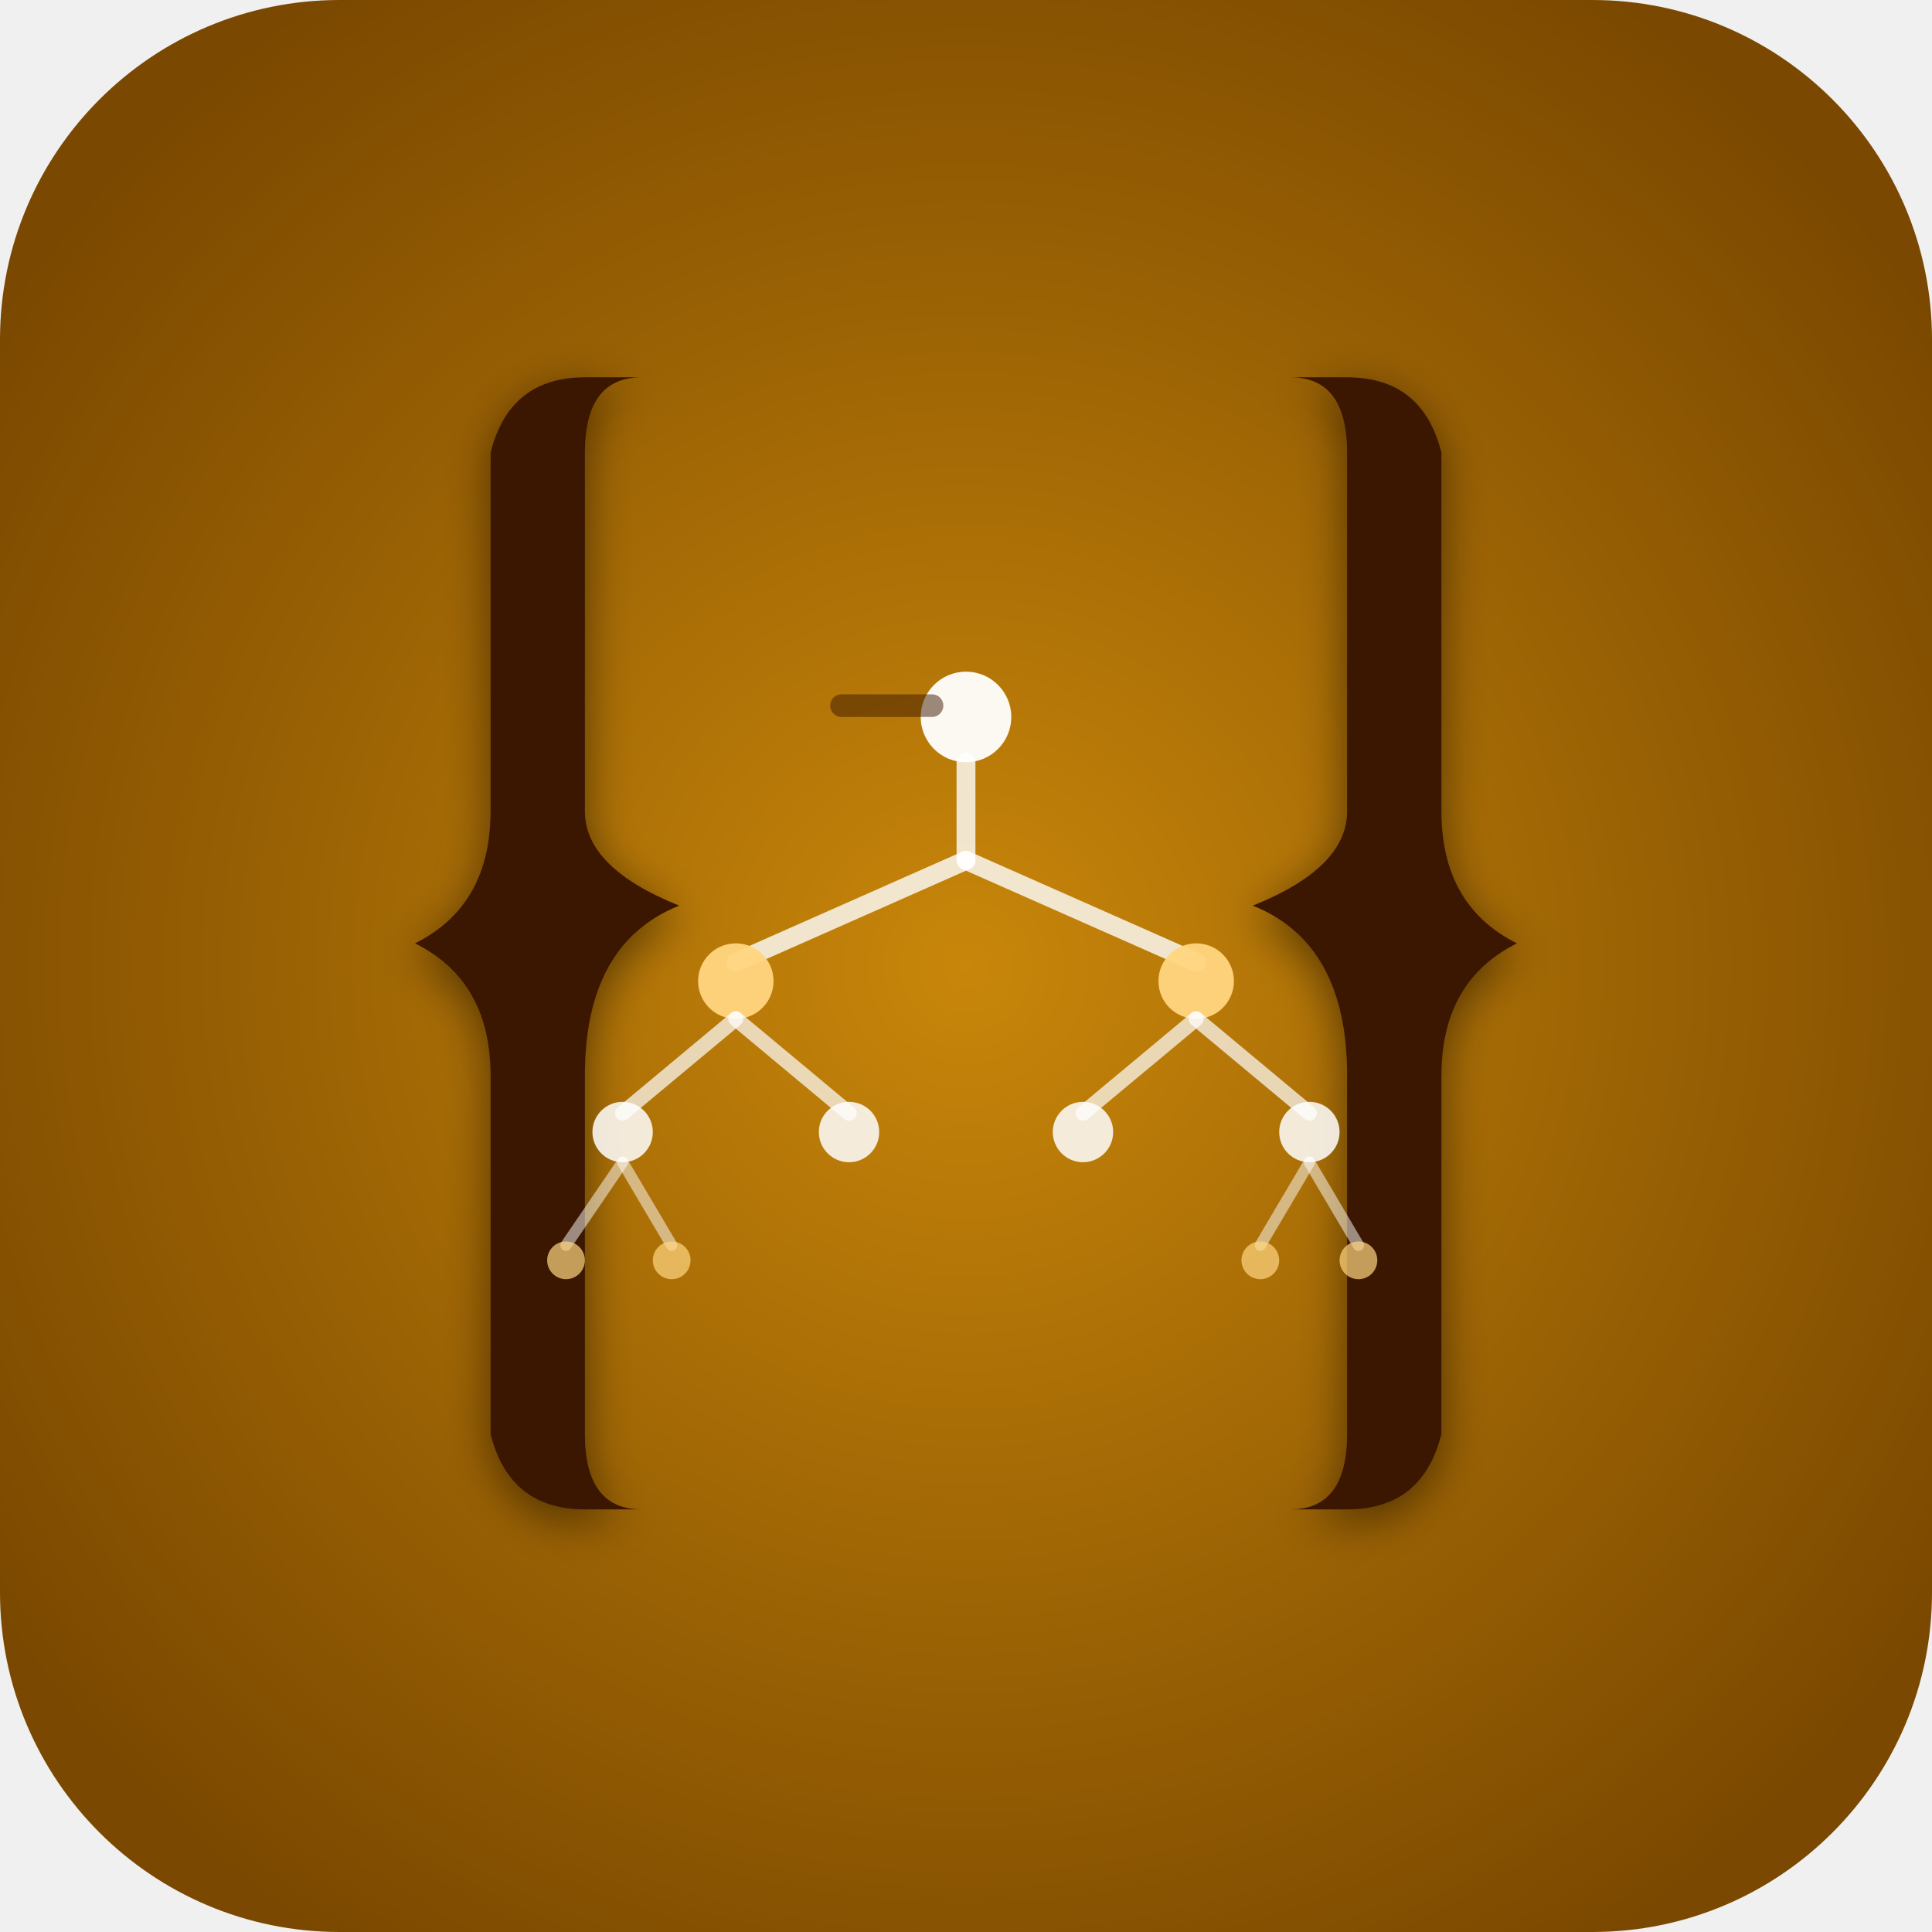
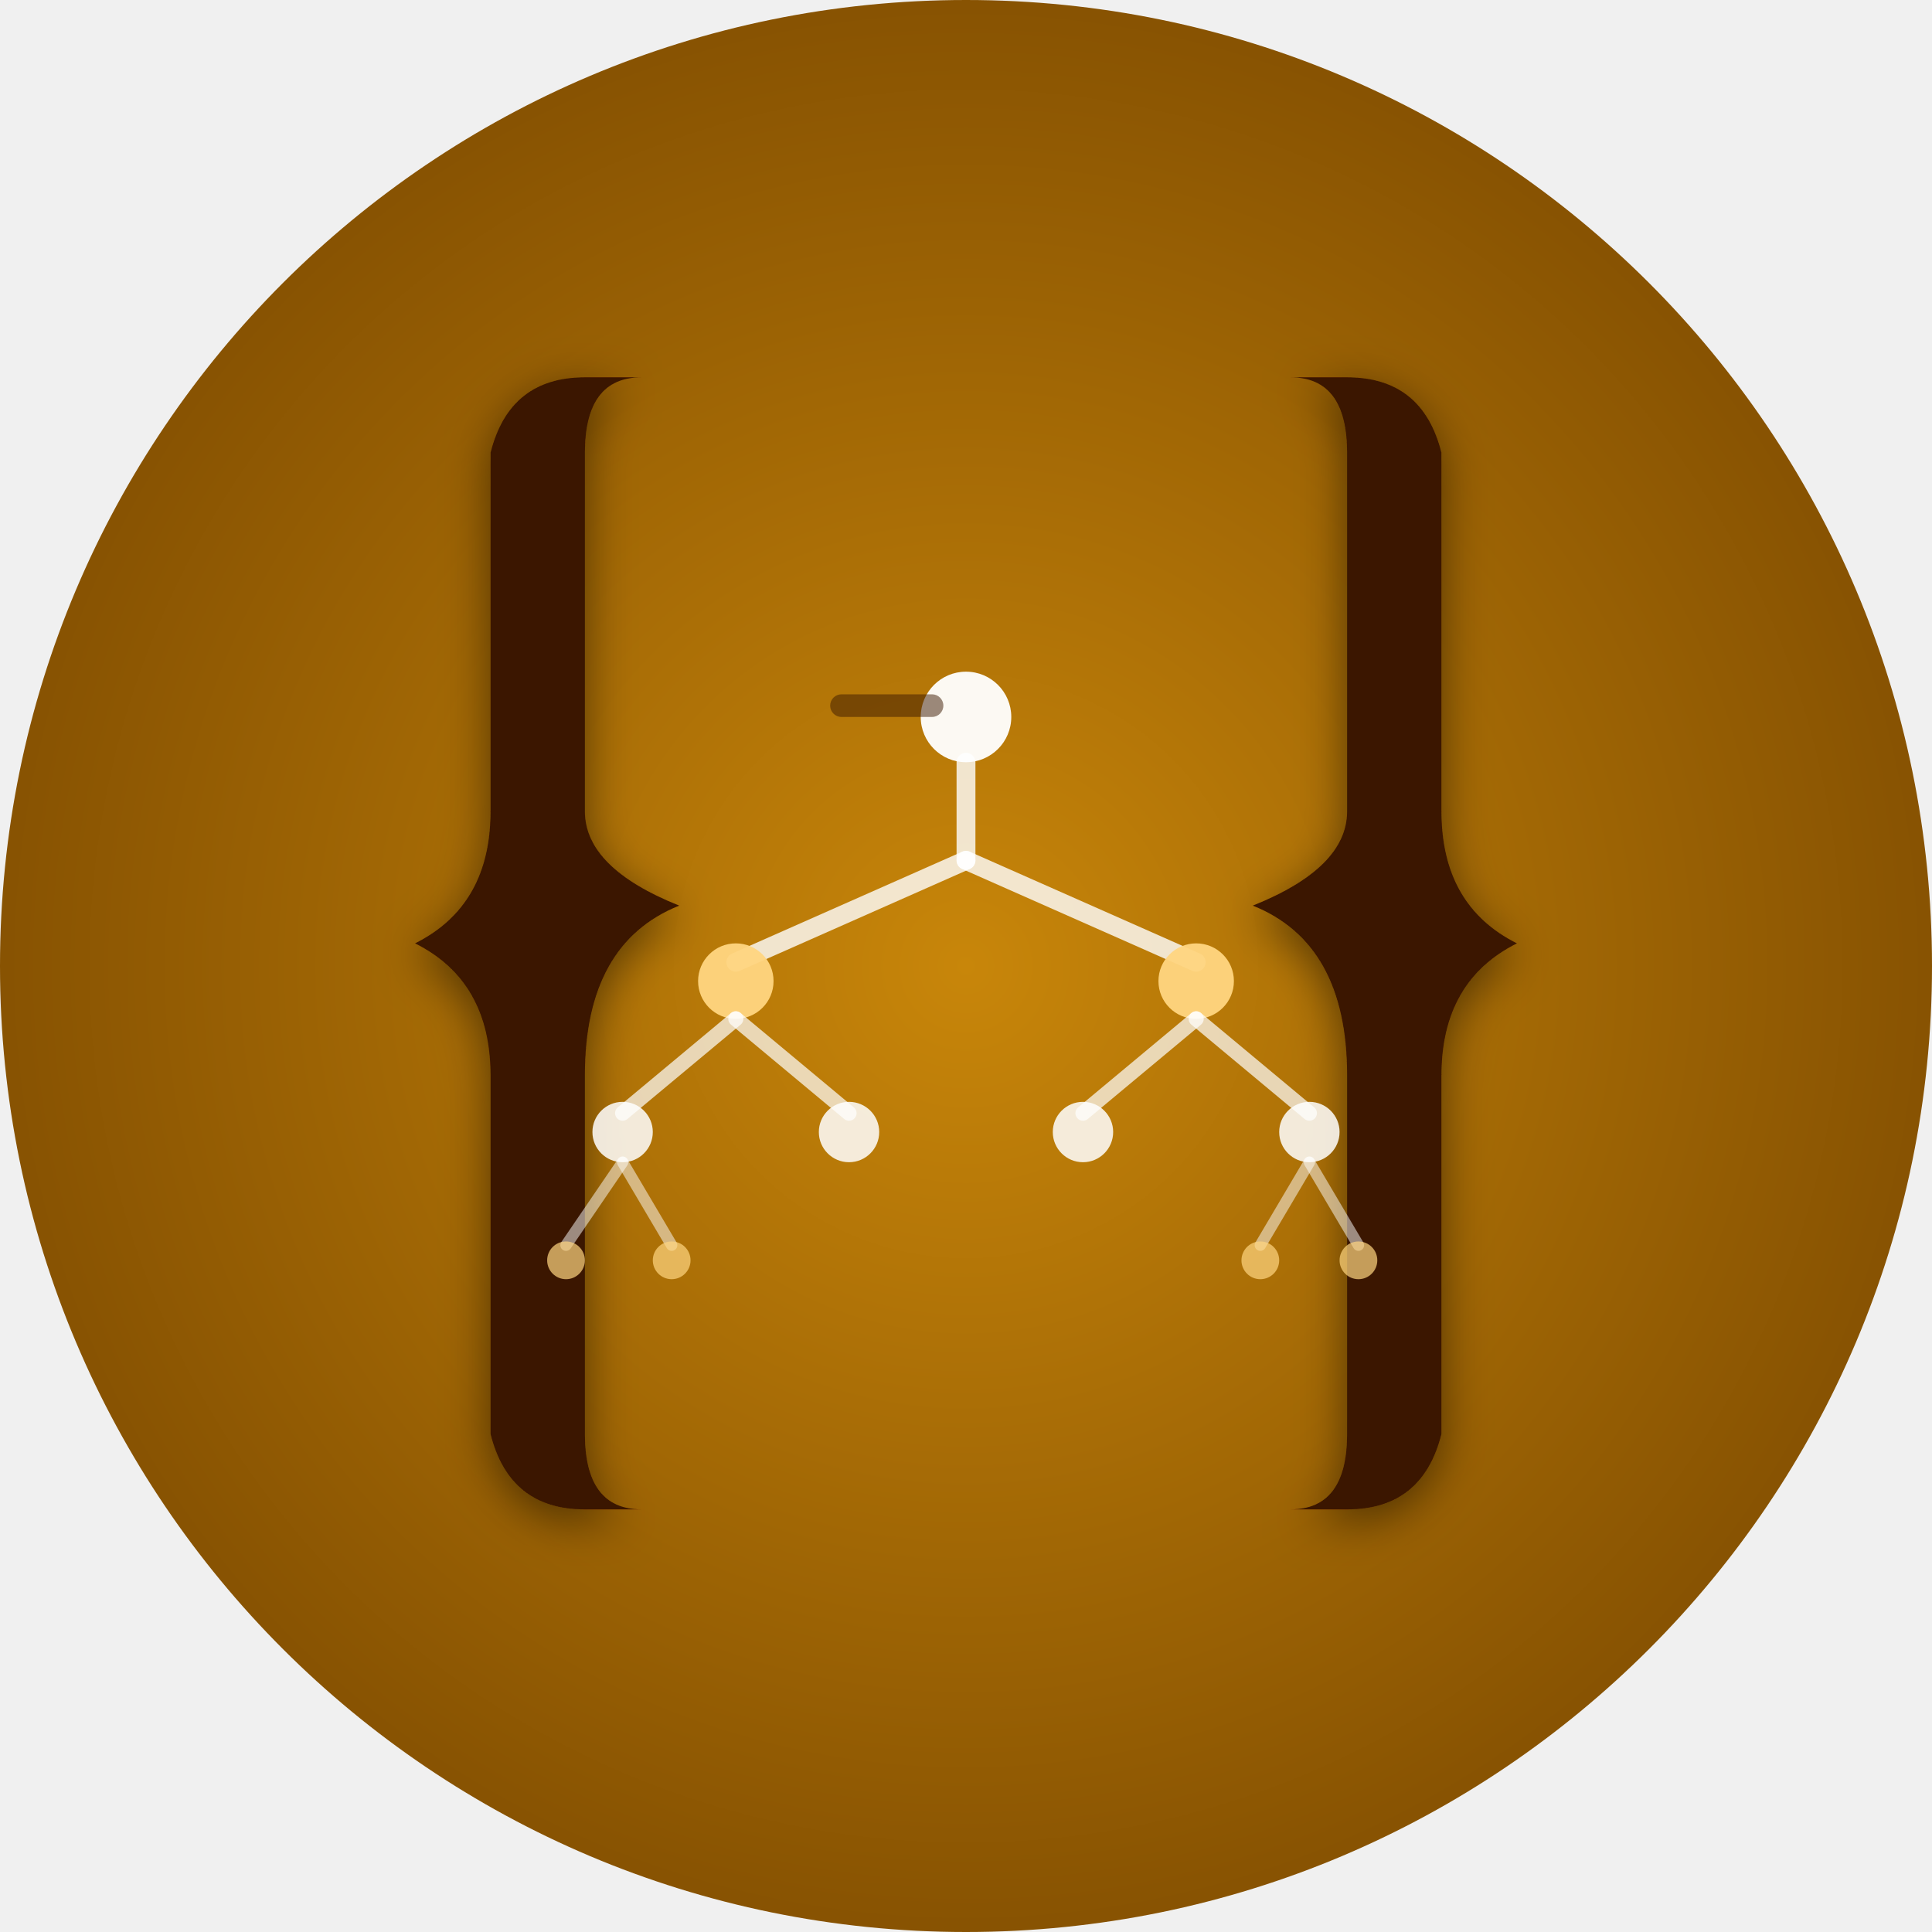
<svg xmlns="http://www.w3.org/2000/svg" viewBox="0 0 1024 1024">
  <defs>
    <clipPath id="jt1-clip">
-       <rect width="1024" height="1024" rx="180" />
+       <circle cx="512" cy="512" r="512" />
    </clipPath>
    <radialGradient id="jt1-bg" cx="50%" cy="50%" r="60%">
      <stop offset="0%" stop-color="#C8860A" />
      <stop offset="100%" stop-color="#7A4800" />
    </radialGradient>
    <filter id="jt1-shadow" x="-20%" y="-20%" width="140%" height="140%">
      <feDropShadow dx="0" dy="6" stdDeviation="12" flood-color="#000000" flood-opacity="0.5" />
    </filter>
  </defs>
  <g clip-path="url(#jt1-clip)">
-     <rect width="1024" height="1024" fill="url(#jt1-bg)" />
+     <circle cx="512" cy="512" r="512" fill="url(#jt1-bg)" />
    <g filter="url(#jt1-shadow)" fill="#3A1800">
      <path d="M 310 200                Q 270 200 260 240 L 260 430                Q 260 480 220 500                Q 260 520 260 570 L 260 760                Q 270 800 310 800                L 340 800 Q 310 800 310 760 L 310 570                Q 310 500 360 480                Q 310 460 310 430 L 310 240                Q 310 200 340 200 Z" />
      <path d="M 714 200                Q 754 200 764 240 L 764 430                Q 764 480 804 500                Q 764 520 764 570 L 764 760                Q 754 800 714 800                L 684 800 Q 714 800 714 760 L 714 570                Q 714 500 664 480                Q 714 460 714 430 L 714 240                Q 714 200 684 200 Z" />
    </g>
    <circle cx="512" cy="380" r="24" fill="#FFFFFF" opacity="0.95" />
    <line x1="512" y1="404" x2="512" y2="456" stroke="#FFFFFF" stroke-width="10" stroke-linecap="round" opacity="0.8" />
    <line x1="512" y1="456" x2="390" y2="510" stroke="#FFFFFF" stroke-width="10" stroke-linecap="round" opacity="0.8" />
    <line x1="512" y1="456" x2="634" y2="510" stroke="#FFFFFF" stroke-width="10" stroke-linecap="round" opacity="0.8" />
    <circle cx="390" cy="520" r="20" fill="#FFD580" opacity="0.95" />
    <circle cx="634" cy="520" r="20" fill="#FFD580" opacity="0.95" />
    <line x1="390" y1="540" x2="330" y2="590" stroke="#FFFFFF" stroke-width="8" stroke-linecap="round" opacity="0.7" />
    <line x1="390" y1="540" x2="450" y2="590" stroke="#FFFFFF" stroke-width="8" stroke-linecap="round" opacity="0.7" />
    <line x1="634" y1="540" x2="574" y2="590" stroke="#FFFFFF" stroke-width="8" stroke-linecap="round" opacity="0.7" />
    <line x1="634" y1="540" x2="694" y2="590" stroke="#FFFFFF" stroke-width="8" stroke-linecap="round" opacity="0.7" />
    <circle cx="330" cy="600" r="16" fill="#FFFFFF" opacity="0.85" />
    <circle cx="450" cy="600" r="16" fill="#FFFFFF" opacity="0.85" />
    <circle cx="574" cy="600" r="16" fill="#FFFFFF" opacity="0.85" />
    <circle cx="694" cy="600" r="16" fill="#FFFFFF" opacity="0.85" />
    <line x1="330" y1="616" x2="300" y2="660" stroke="#FFFFFF" stroke-width="6" stroke-linecap="round" opacity="0.5" />
    <line x1="330" y1="616" x2="356" y2="660" stroke="#FFFFFF" stroke-width="6" stroke-linecap="round" opacity="0.5" />
    <line x1="694" y1="616" x2="668" y2="660" stroke="#FFFFFF" stroke-width="6" stroke-linecap="round" opacity="0.5" />
    <line x1="694" y1="616" x2="720" y2="660" stroke="#FFFFFF" stroke-width="6" stroke-linecap="round" opacity="0.5" />
    <circle cx="300" cy="668" r="10" fill="#FFD580" opacity="0.7" />
    <circle cx="356" cy="668" r="10" fill="#FFD580" opacity="0.7" />
    <circle cx="668" cy="668" r="10" fill="#FFD580" opacity="0.7" />
    <circle cx="720" cy="668" r="10" fill="#FFD580" opacity="0.7" />
    <rect x="440" y="368" width="60" height="12" rx="6" fill="#3A1800" opacity="0.5" />
  </g>
</svg>
